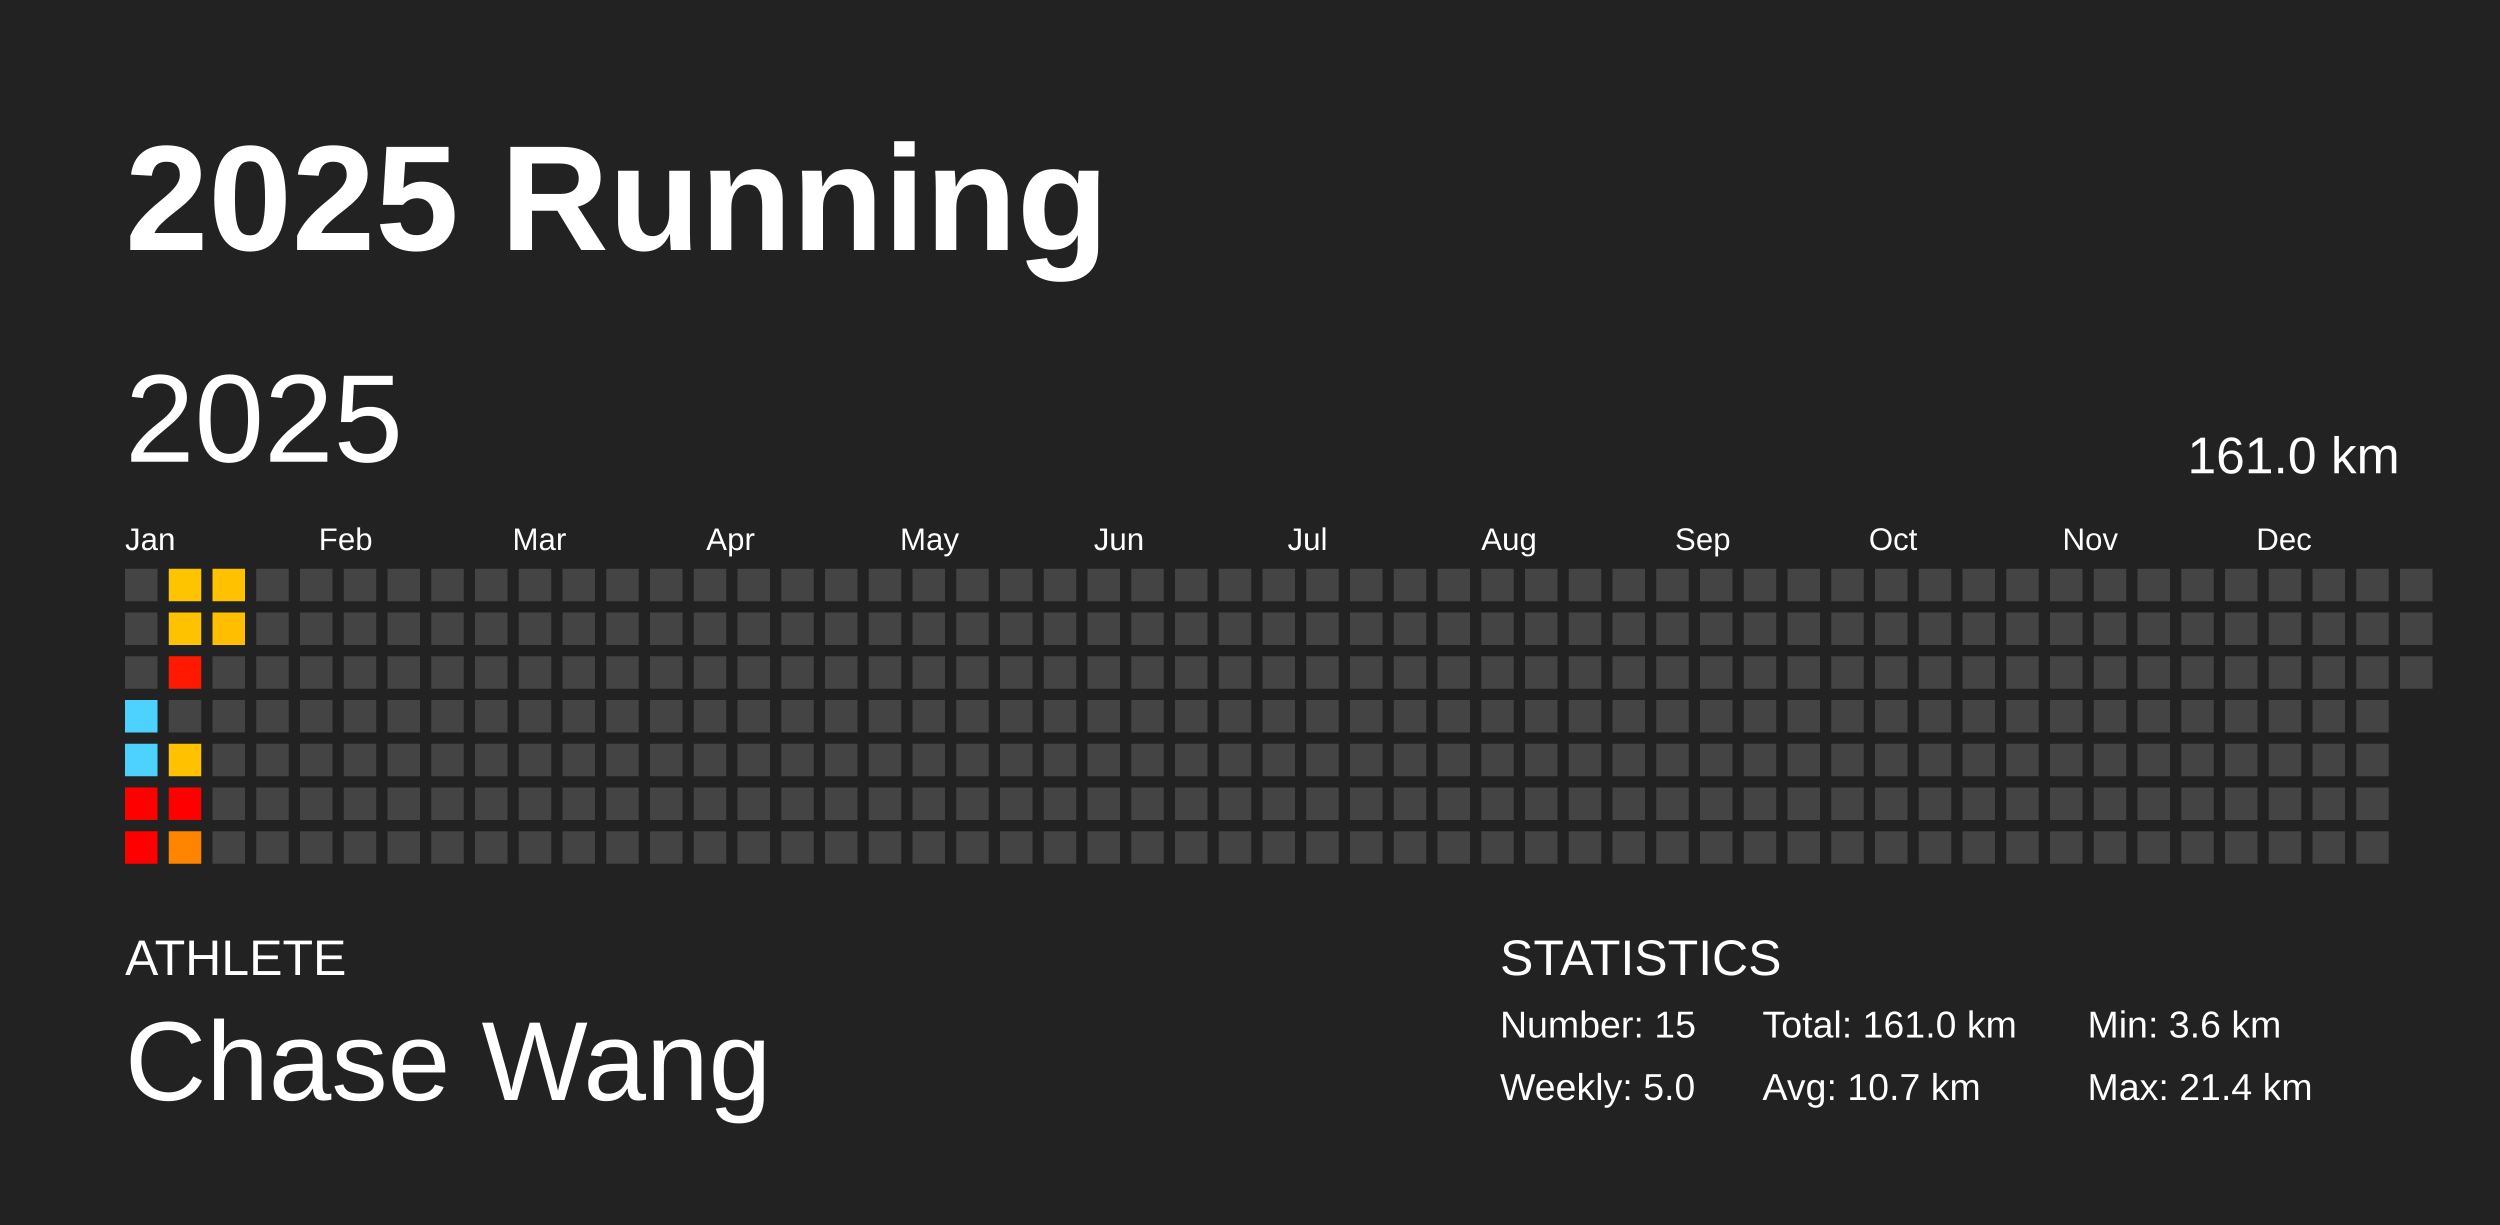
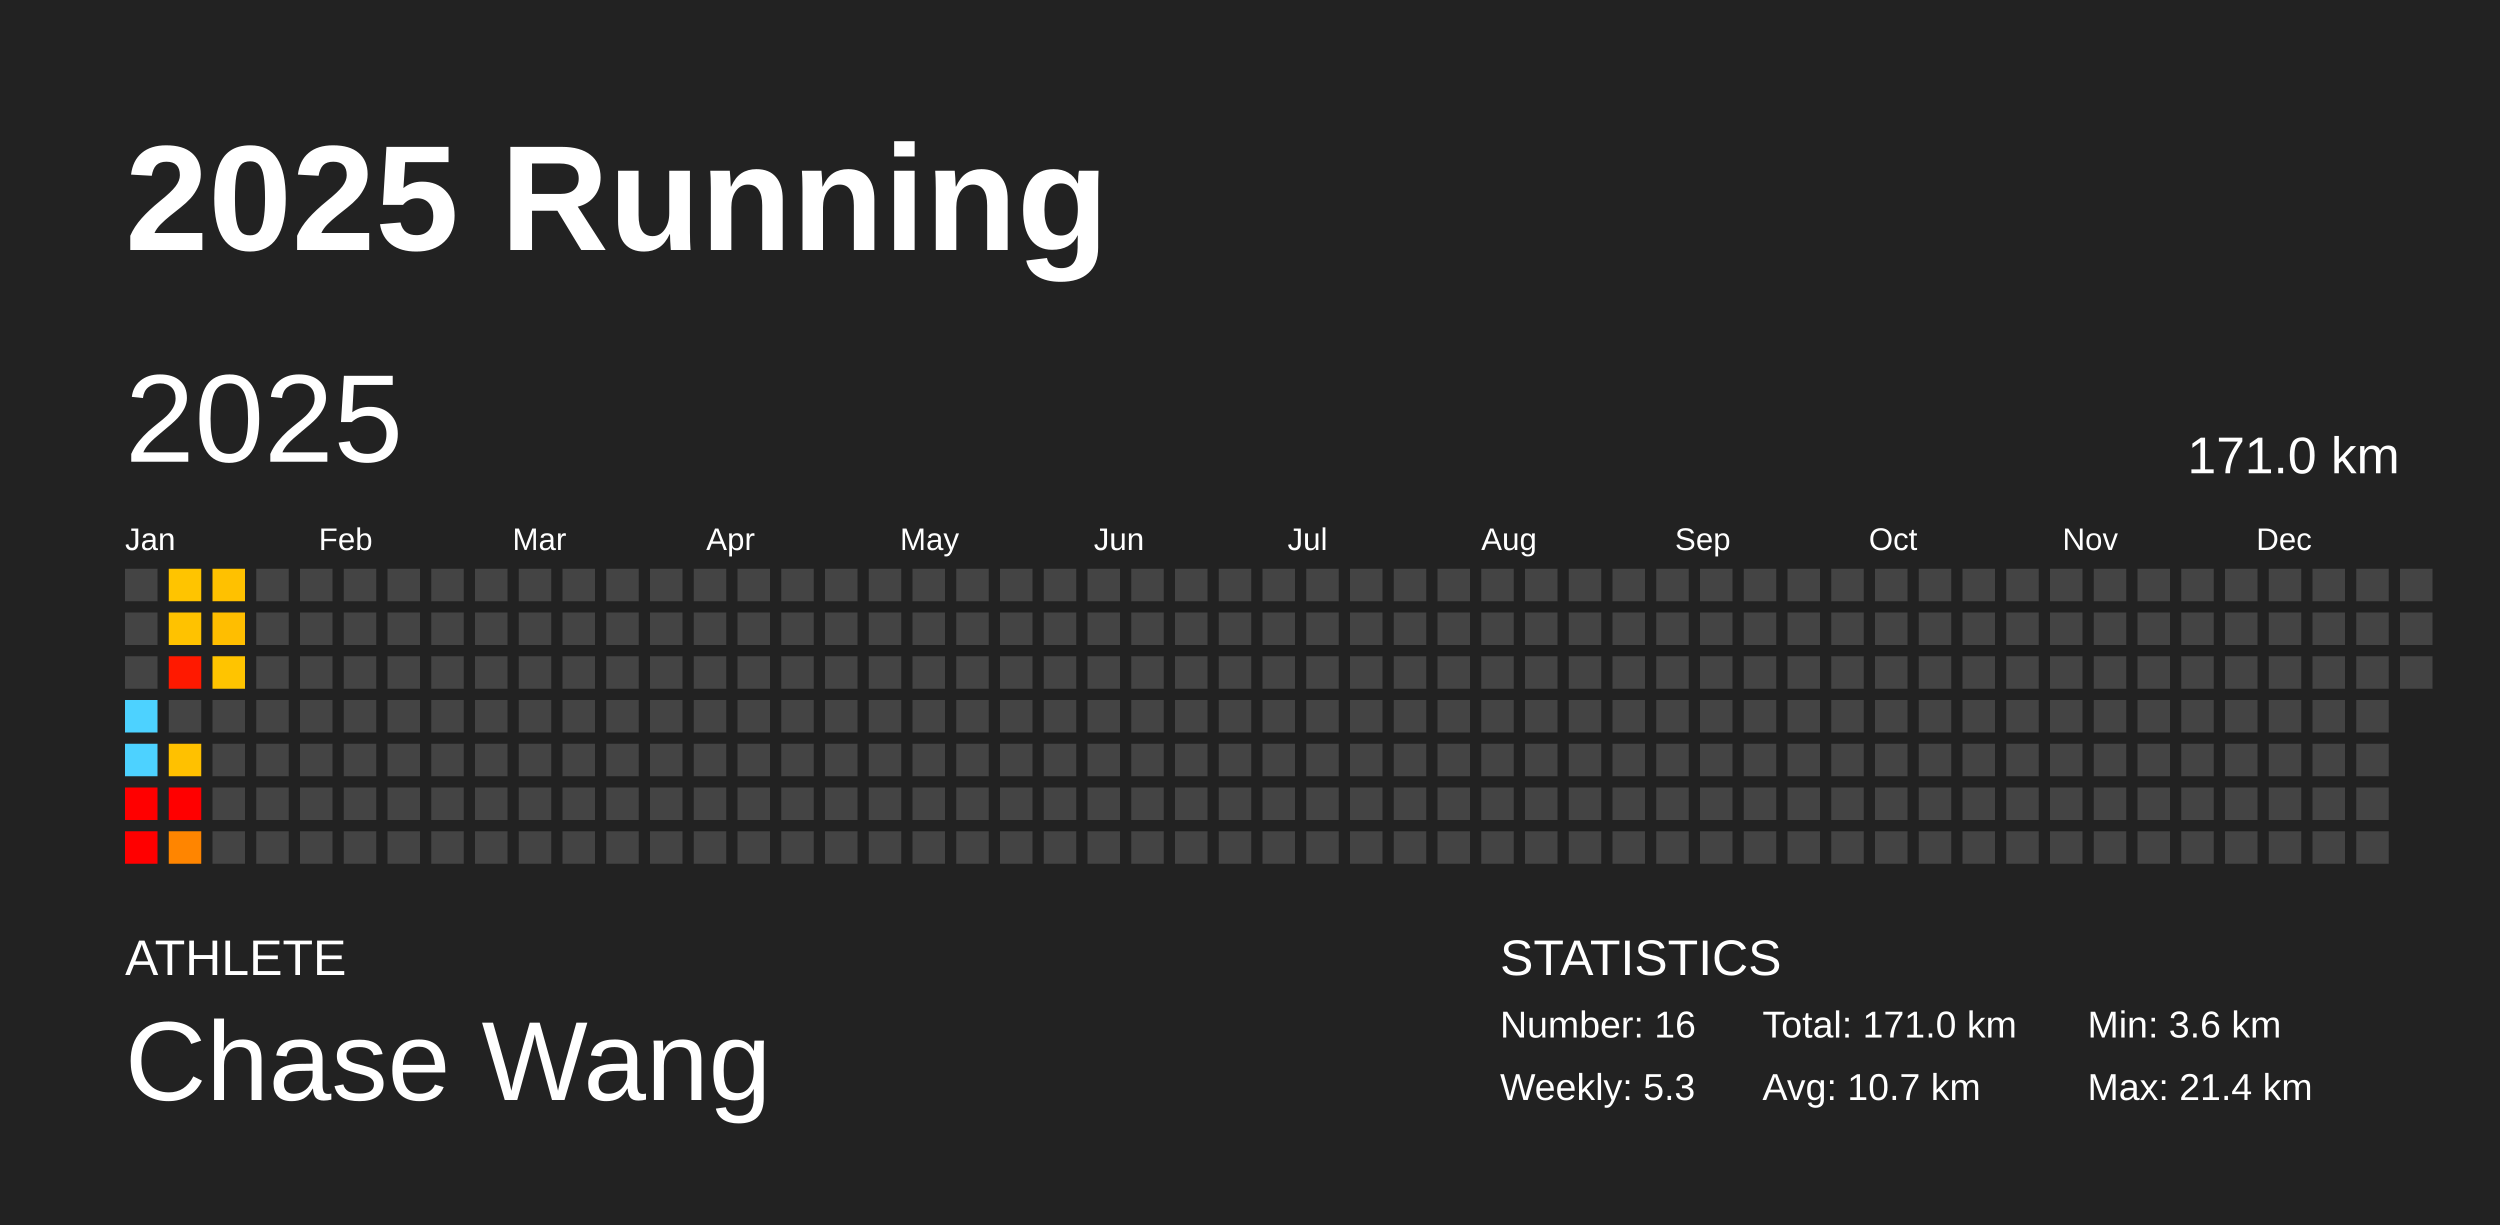
<svg xmlns="http://www.w3.org/2000/svg" baseProfile="full" height="98mm" version="1.1" viewBox="0,0,200,98" width="200mm">
  <defs />
  <rect fill="#222222" height="98" width="200" x="0" y="0" />
  <text fill="#FFFFFF" style="font-size:12px; font-family:Arial; font-weight:bold;" x="10" y="20">2025 Running</text>
  <text fill="#FFFFFF" style="font-size:4px; font-family:Arial" x="10" y="78">ATHLETE</text>
  <text fill="#FFFFFF" style="font-size:9px; font-family:Arial" x="10" y="88">Chase Wang</text>
  <text fill="#FFFFFF" style="font-size:4px; font-family:Arial" x="120" y="78">STATISTICS</text>
-   <text fill="#FFFFFF" style="font-size:3px; font-family:Arial" x="120" y="83">Number: 15</text>
-   <text fill="#FFFFFF" style="font-size:3px; font-family:Arial" x="120" y="88">Weekly: 5.0</text>
-   <text fill="#FFFFFF" style="font-size:3px; font-family:Arial" x="141" y="83">Total: 161.0 km</text>
+   <text fill="#FFFFFF" style="font-size:3px; font-family:Arial" x="120" y="83">Number: 16</text>
+   <text fill="#FFFFFF" style="font-size:3px; font-family:Arial" x="120" y="88">Weekly: 5.3</text>
+   <text fill="#FFFFFF" style="font-size:3px; font-family:Arial" x="141" y="83">Total: 171.0 km</text>
  <text fill="#FFFFFF" style="font-size:3px; font-family:Arial" x="141" y="88">Avg: 10.7 km</text>
  <text fill="#FFFFFF" style="font-size:3px; font-family:Arial" x="167" y="83">Min: 3.6 km</text>
  <text fill="#FFFFFF" style="font-size:3px; font-family:Arial" x="167" y="88">Max: 21.4 km</text>
  <text dominant-baseline="hanging" fill="#FFFFFF" style="font-size:10.0px; font-family:Arial;" x="10" y="30">2025</text>
-   <text dominant-baseline="hanging" fill="#FFFFFF" style="font-size:4.125px; font-family:Arial;" x="175" y="35">161.0 km</text>
+   <text dominant-baseline="hanging" fill="#FFFFFF" style="font-size:4.125px; font-family:Arial;" x="175" y="35">171.0 km</text>
  <text fill="#FFFFFF" style="font-size:2.5px; font-family:Arial" x="10.0" y="44">Jan</text>
  <text fill="#FFFFFF" style="font-size:2.5px; font-family:Arial" x="25.5" y="44">Feb</text>
  <text fill="#FFFFFF" style="font-size:2.5px; font-family:Arial" x="41.0" y="44">Mar</text>
  <text fill="#FFFFFF" style="font-size:2.5px; font-family:Arial" x="56.5" y="44">Apr</text>
  <text fill="#FFFFFF" style="font-size:2.5px; font-family:Arial" x="72.0" y="44">May</text>
  <text fill="#FFFFFF" style="font-size:2.5px; font-family:Arial" x="87.5" y="44">Jun</text>
  <text fill="#FFFFFF" style="font-size:2.5px; font-family:Arial" x="103.0" y="44">Jul</text>
  <text fill="#FFFFFF" style="font-size:2.5px; font-family:Arial" x="118.5" y="44">Aug</text>
  <text fill="#FFFFFF" style="font-size:2.5px; font-family:Arial" x="134.0" y="44">Sep</text>
  <text fill="#FFFFFF" style="font-size:2.5px; font-family:Arial" x="149.5" y="44">Oct</text>
  <text fill="#FFFFFF" style="font-size:2.5px; font-family:Arial" x="165.0" y="44">Nov</text>
  <text fill="#FFFFFF" style="font-size:2.5px; font-family:Arial" x="180.5" y="44">Dec</text>
  <rect fill="#444444" height="2.6" width="2.6" x="10.0" y="45.5" />
  <rect fill="#444444" height="2.6" width="2.6" x="10.0" y="49.0" />
  <rect fill="#444444" height="2.6" width="2.6" x="10.0" y="52.5" />
  <rect fill="#4dd2ff" height="2.6" width="2.6" x="10.0" y="56.0" />
  <rect fill="#4dd2ff" height="2.6" width="2.6" x="10.0" y="59.5" />
  <rect fill="red" height="2.6" width="2.6" x="10.0" y="63.0" />
  <rect fill="red" height="2.6" width="2.6" x="10.0" y="66.5" />
  <rect fill="#ffc400" height="2.6" width="2.6" x="13.5" y="45.5" />
  <rect fill="#ffc200" height="2.6" width="2.6" x="13.5" y="49.0" />
  <rect fill="#ff1900" height="2.6" width="2.6" x="13.5" y="52.5" />
  <rect fill="#444444" height="2.6" width="2.6" x="13.5" y="56.0" />
  <rect fill="#ffc100" height="2.6" width="2.6" x="13.5" y="59.5" />
  <rect fill="red" height="2.6" width="2.6" x="13.5" y="63.0" />
  <rect fill="#ff8500" height="2.6" width="2.6" x="13.5" y="66.5" />
  <rect fill="#ffc100" height="2.6" width="2.6" x="17.0" y="45.5" />
  <rect fill="#ffbe00" height="2.6" width="2.6" x="17.0" y="49.0" />
-   <rect fill="#444444" height="2.6" width="2.6" x="17.0" y="52.5" />
+   <rect fill="#ffc400" height="2.6" width="2.6" x="17.0" y="52.5" />
  <rect fill="#444444" height="2.6" width="2.6" x="17.0" y="56.0" />
  <rect fill="#444444" height="2.6" width="2.6" x="17.0" y="59.5" />
  <rect fill="#444444" height="2.6" width="2.6" x="17.0" y="63.0" />
  <rect fill="#444444" height="2.6" width="2.6" x="17.0" y="66.5" />
  <rect fill="#444444" height="2.6" width="2.6" x="20.5" y="45.5" />
  <rect fill="#444444" height="2.6" width="2.6" x="20.5" y="49.0" />
  <rect fill="#444444" height="2.6" width="2.6" x="20.5" y="52.5" />
  <rect fill="#444444" height="2.6" width="2.6" x="20.5" y="56.0" />
  <rect fill="#444444" height="2.6" width="2.6" x="20.5" y="59.5" />
  <rect fill="#444444" height="2.6" width="2.6" x="20.5" y="63.0" />
  <rect fill="#444444" height="2.6" width="2.6" x="20.5" y="66.5" />
  <rect fill="#444444" height="2.6" width="2.6" x="24.0" y="45.5" />
  <rect fill="#444444" height="2.6" width="2.6" x="24.0" y="49.0" />
  <rect fill="#444444" height="2.6" width="2.6" x="24.0" y="52.5" />
  <rect fill="#444444" height="2.6" width="2.6" x="24.0" y="56.0" />
  <rect fill="#444444" height="2.6" width="2.6" x="24.0" y="59.5" />
  <rect fill="#444444" height="2.6" width="2.6" x="24.0" y="63.0" />
  <rect fill="#444444" height="2.6" width="2.6" x="24.0" y="66.5" />
  <rect fill="#444444" height="2.6" width="2.6" x="27.5" y="45.5" />
  <rect fill="#444444" height="2.6" width="2.6" x="27.5" y="49.0" />
  <rect fill="#444444" height="2.6" width="2.6" x="27.5" y="52.5" />
  <rect fill="#444444" height="2.6" width="2.6" x="27.5" y="56.0" />
  <rect fill="#444444" height="2.6" width="2.6" x="27.5" y="59.5" />
  <rect fill="#444444" height="2.6" width="2.6" x="27.5" y="63.0" />
  <rect fill="#444444" height="2.6" width="2.6" x="27.5" y="66.5" />
  <rect fill="#444444" height="2.6" width="2.6" x="31.0" y="45.5" />
  <rect fill="#444444" height="2.6" width="2.6" x="31.0" y="49.0" />
  <rect fill="#444444" height="2.6" width="2.6" x="31.0" y="52.5" />
  <rect fill="#444444" height="2.6" width="2.6" x="31.0" y="56.0" />
  <rect fill="#444444" height="2.6" width="2.6" x="31.0" y="59.5" />
  <rect fill="#444444" height="2.6" width="2.6" x="31.0" y="63.0" />
  <rect fill="#444444" height="2.6" width="2.6" x="31.0" y="66.5" />
  <rect fill="#444444" height="2.6" width="2.6" x="34.5" y="45.5" />
  <rect fill="#444444" height="2.6" width="2.6" x="34.5" y="49.0" />
  <rect fill="#444444" height="2.6" width="2.6" x="34.5" y="52.5" />
  <rect fill="#444444" height="2.6" width="2.6" x="34.5" y="56.0" />
  <rect fill="#444444" height="2.6" width="2.6" x="34.5" y="59.5" />
  <rect fill="#444444" height="2.6" width="2.6" x="34.5" y="63.0" />
  <rect fill="#444444" height="2.6" width="2.6" x="34.5" y="66.5" />
  <rect fill="#444444" height="2.6" width="2.6" x="38.0" y="45.5" />
  <rect fill="#444444" height="2.6" width="2.6" x="38.0" y="49.0" />
  <rect fill="#444444" height="2.6" width="2.6" x="38.0" y="52.5" />
  <rect fill="#444444" height="2.6" width="2.6" x="38.0" y="56.0" />
  <rect fill="#444444" height="2.6" width="2.6" x="38.0" y="59.5" />
  <rect fill="#444444" height="2.6" width="2.6" x="38.0" y="63.0" />
  <rect fill="#444444" height="2.6" width="2.6" x="38.0" y="66.5" />
  <rect fill="#444444" height="2.6" width="2.6" x="41.5" y="45.5" />
  <rect fill="#444444" height="2.6" width="2.6" x="41.5" y="49.0" />
  <rect fill="#444444" height="2.6" width="2.6" x="41.5" y="52.5" />
  <rect fill="#444444" height="2.6" width="2.6" x="41.5" y="56.0" />
  <rect fill="#444444" height="2.6" width="2.6" x="41.5" y="59.5" />
  <rect fill="#444444" height="2.6" width="2.6" x="41.5" y="63.0" />
  <rect fill="#444444" height="2.6" width="2.6" x="41.5" y="66.5" />
  <rect fill="#444444" height="2.6" width="2.6" x="45.0" y="45.5" />
  <rect fill="#444444" height="2.6" width="2.6" x="45.0" y="49.0" />
  <rect fill="#444444" height="2.6" width="2.6" x="45.0" y="52.5" />
  <rect fill="#444444" height="2.6" width="2.6" x="45.0" y="56.0" />
  <rect fill="#444444" height="2.6" width="2.6" x="45.0" y="59.5" />
  <rect fill="#444444" height="2.6" width="2.6" x="45.0" y="63.0" />
  <rect fill="#444444" height="2.6" width="2.6" x="45.0" y="66.5" />
  <rect fill="#444444" height="2.6" width="2.6" x="48.5" y="45.5" />
  <rect fill="#444444" height="2.6" width="2.6" x="48.5" y="49.0" />
  <rect fill="#444444" height="2.6" width="2.6" x="48.5" y="52.5" />
  <rect fill="#444444" height="2.6" width="2.6" x="48.5" y="56.0" />
  <rect fill="#444444" height="2.6" width="2.6" x="48.5" y="59.5" />
  <rect fill="#444444" height="2.6" width="2.6" x="48.5" y="63.0" />
  <rect fill="#444444" height="2.6" width="2.6" x="48.5" y="66.5" />
  <rect fill="#444444" height="2.6" width="2.6" x="52.0" y="45.5" />
  <rect fill="#444444" height="2.6" width="2.6" x="52.0" y="49.0" />
  <rect fill="#444444" height="2.6" width="2.6" x="52.0" y="52.5" />
  <rect fill="#444444" height="2.6" width="2.6" x="52.0" y="56.0" />
  <rect fill="#444444" height="2.6" width="2.6" x="52.0" y="59.5" />
  <rect fill="#444444" height="2.6" width="2.6" x="52.0" y="63.0" />
  <rect fill="#444444" height="2.6" width="2.6" x="52.0" y="66.5" />
  <rect fill="#444444" height="2.6" width="2.6" x="55.5" y="45.5" />
  <rect fill="#444444" height="2.6" width="2.6" x="55.5" y="49.0" />
  <rect fill="#444444" height="2.6" width="2.6" x="55.5" y="52.5" />
  <rect fill="#444444" height="2.6" width="2.6" x="55.5" y="56.0" />
  <rect fill="#444444" height="2.6" width="2.6" x="55.5" y="59.5" />
  <rect fill="#444444" height="2.6" width="2.6" x="55.5" y="63.0" />
  <rect fill="#444444" height="2.6" width="2.6" x="55.5" y="66.5" />
  <rect fill="#444444" height="2.6" width="2.6" x="59.0" y="45.5" />
  <rect fill="#444444" height="2.6" width="2.6" x="59.0" y="49.0" />
  <rect fill="#444444" height="2.6" width="2.6" x="59.0" y="52.5" />
  <rect fill="#444444" height="2.6" width="2.6" x="59.0" y="56.0" />
  <rect fill="#444444" height="2.6" width="2.6" x="59.0" y="59.5" />
  <rect fill="#444444" height="2.6" width="2.6" x="59.0" y="63.0" />
  <rect fill="#444444" height="2.6" width="2.6" x="59.0" y="66.5" />
  <rect fill="#444444" height="2.6" width="2.6" x="62.5" y="45.5" />
  <rect fill="#444444" height="2.6" width="2.6" x="62.5" y="49.0" />
  <rect fill="#444444" height="2.6" width="2.6" x="62.5" y="52.5" />
  <rect fill="#444444" height="2.6" width="2.6" x="62.5" y="56.0" />
  <rect fill="#444444" height="2.6" width="2.6" x="62.5" y="59.5" />
  <rect fill="#444444" height="2.6" width="2.6" x="62.5" y="63.0" />
  <rect fill="#444444" height="2.6" width="2.6" x="62.5" y="66.5" />
  <rect fill="#444444" height="2.6" width="2.6" x="66.0" y="45.5" />
  <rect fill="#444444" height="2.6" width="2.6" x="66.0" y="49.0" />
  <rect fill="#444444" height="2.6" width="2.6" x="66.0" y="52.5" />
  <rect fill="#444444" height="2.6" width="2.6" x="66.0" y="56.0" />
  <rect fill="#444444" height="2.6" width="2.6" x="66.0" y="59.5" />
  <rect fill="#444444" height="2.6" width="2.6" x="66.0" y="63.0" />
  <rect fill="#444444" height="2.6" width="2.6" x="66.0" y="66.5" />
  <rect fill="#444444" height="2.6" width="2.6" x="69.5" y="45.5" />
  <rect fill="#444444" height="2.6" width="2.6" x="69.5" y="49.0" />
  <rect fill="#444444" height="2.6" width="2.6" x="69.5" y="52.5" />
  <rect fill="#444444" height="2.6" width="2.6" x="69.5" y="56.0" />
  <rect fill="#444444" height="2.6" width="2.6" x="69.5" y="59.5" />
  <rect fill="#444444" height="2.6" width="2.6" x="69.5" y="63.0" />
  <rect fill="#444444" height="2.6" width="2.6" x="69.5" y="66.5" />
  <rect fill="#444444" height="2.6" width="2.6" x="73.0" y="45.5" />
  <rect fill="#444444" height="2.6" width="2.6" x="73.0" y="49.0" />
  <rect fill="#444444" height="2.6" width="2.6" x="73.0" y="52.5" />
  <rect fill="#444444" height="2.6" width="2.6" x="73.0" y="56.0" />
  <rect fill="#444444" height="2.6" width="2.6" x="73.0" y="59.5" />
  <rect fill="#444444" height="2.6" width="2.6" x="73.0" y="63.0" />
  <rect fill="#444444" height="2.6" width="2.6" x="73.0" y="66.5" />
  <rect fill="#444444" height="2.6" width="2.6" x="76.5" y="45.5" />
  <rect fill="#444444" height="2.6" width="2.6" x="76.5" y="49.0" />
  <rect fill="#444444" height="2.6" width="2.6" x="76.5" y="52.5" />
  <rect fill="#444444" height="2.6" width="2.6" x="76.5" y="56.0" />
  <rect fill="#444444" height="2.6" width="2.6" x="76.5" y="59.5" />
  <rect fill="#444444" height="2.6" width="2.6" x="76.5" y="63.0" />
  <rect fill="#444444" height="2.6" width="2.6" x="76.5" y="66.5" />
  <rect fill="#444444" height="2.6" width="2.6" x="80.0" y="45.5" />
  <rect fill="#444444" height="2.6" width="2.6" x="80.0" y="49.0" />
  <rect fill="#444444" height="2.6" width="2.6" x="80.0" y="52.5" />
  <rect fill="#444444" height="2.6" width="2.6" x="80.0" y="56.0" />
  <rect fill="#444444" height="2.6" width="2.6" x="80.0" y="59.5" />
  <rect fill="#444444" height="2.6" width="2.6" x="80.0" y="63.0" />
  <rect fill="#444444" height="2.6" width="2.6" x="80.0" y="66.5" />
  <rect fill="#444444" height="2.6" width="2.6" x="83.5" y="45.5" />
  <rect fill="#444444" height="2.6" width="2.6" x="83.5" y="49.0" />
  <rect fill="#444444" height="2.6" width="2.6" x="83.5" y="52.5" />
  <rect fill="#444444" height="2.6" width="2.6" x="83.5" y="56.0" />
  <rect fill="#444444" height="2.6" width="2.6" x="83.5" y="59.5" />
  <rect fill="#444444" height="2.6" width="2.6" x="83.5" y="63.0" />
  <rect fill="#444444" height="2.6" width="2.6" x="83.5" y="66.5" />
  <rect fill="#444444" height="2.6" width="2.6" x="87.0" y="45.5" />
  <rect fill="#444444" height="2.6" width="2.6" x="87.0" y="49.0" />
  <rect fill="#444444" height="2.6" width="2.6" x="87.0" y="52.5" />
  <rect fill="#444444" height="2.6" width="2.6" x="87.0" y="56.0" />
  <rect fill="#444444" height="2.6" width="2.6" x="87.0" y="59.5" />
  <rect fill="#444444" height="2.6" width="2.6" x="87.0" y="63.0" />
  <rect fill="#444444" height="2.6" width="2.6" x="87.0" y="66.5" />
  <rect fill="#444444" height="2.6" width="2.6" x="90.5" y="45.5" />
  <rect fill="#444444" height="2.6" width="2.6" x="90.5" y="49.0" />
  <rect fill="#444444" height="2.6" width="2.6" x="90.5" y="52.5" />
  <rect fill="#444444" height="2.6" width="2.6" x="90.5" y="56.0" />
  <rect fill="#444444" height="2.6" width="2.6" x="90.5" y="59.5" />
  <rect fill="#444444" height="2.6" width="2.6" x="90.5" y="63.0" />
  <rect fill="#444444" height="2.6" width="2.6" x="90.5" y="66.5" />
  <rect fill="#444444" height="2.6" width="2.6" x="94.0" y="45.5" />
  <rect fill="#444444" height="2.6" width="2.6" x="94.0" y="49.0" />
  <rect fill="#444444" height="2.6" width="2.6" x="94.0" y="52.5" />
  <rect fill="#444444" height="2.6" width="2.6" x="94.0" y="56.0" />
  <rect fill="#444444" height="2.6" width="2.6" x="94.0" y="59.5" />
  <rect fill="#444444" height="2.6" width="2.6" x="94.0" y="63.0" />
  <rect fill="#444444" height="2.6" width="2.6" x="94.0" y="66.5" />
  <rect fill="#444444" height="2.6" width="2.6" x="97.5" y="45.5" />
  <rect fill="#444444" height="2.6" width="2.6" x="97.5" y="49.0" />
  <rect fill="#444444" height="2.6" width="2.6" x="97.5" y="52.5" />
  <rect fill="#444444" height="2.6" width="2.6" x="97.5" y="56.0" />
  <rect fill="#444444" height="2.6" width="2.6" x="97.5" y="59.5" />
  <rect fill="#444444" height="2.6" width="2.6" x="97.5" y="63.0" />
  <rect fill="#444444" height="2.6" width="2.6" x="97.5" y="66.5" />
  <rect fill="#444444" height="2.6" width="2.6" x="101.0" y="45.5" />
  <rect fill="#444444" height="2.6" width="2.6" x="101.0" y="49.0" />
  <rect fill="#444444" height="2.6" width="2.6" x="101.0" y="52.5" />
  <rect fill="#444444" height="2.6" width="2.6" x="101.0" y="56.0" />
  <rect fill="#444444" height="2.6" width="2.6" x="101.0" y="59.5" />
  <rect fill="#444444" height="2.6" width="2.6" x="101.0" y="63.0" />
  <rect fill="#444444" height="2.6" width="2.6" x="101.0" y="66.5" />
  <rect fill="#444444" height="2.6" width="2.6" x="104.5" y="45.5" />
  <rect fill="#444444" height="2.6" width="2.6" x="104.5" y="49.0" />
  <rect fill="#444444" height="2.6" width="2.6" x="104.5" y="52.5" />
  <rect fill="#444444" height="2.6" width="2.6" x="104.5" y="56.0" />
  <rect fill="#444444" height="2.6" width="2.6" x="104.5" y="59.5" />
  <rect fill="#444444" height="2.6" width="2.6" x="104.5" y="63.0" />
  <rect fill="#444444" height="2.6" width="2.6" x="104.5" y="66.5" />
  <rect fill="#444444" height="2.6" width="2.6" x="108.0" y="45.5" />
  <rect fill="#444444" height="2.6" width="2.6" x="108.0" y="49.0" />
  <rect fill="#444444" height="2.6" width="2.6" x="108.0" y="52.5" />
  <rect fill="#444444" height="2.6" width="2.6" x="108.0" y="56.0" />
  <rect fill="#444444" height="2.6" width="2.6" x="108.0" y="59.5" />
  <rect fill="#444444" height="2.6" width="2.6" x="108.0" y="63.0" />
  <rect fill="#444444" height="2.6" width="2.6" x="108.0" y="66.5" />
  <rect fill="#444444" height="2.6" width="2.6" x="111.5" y="45.5" />
  <rect fill="#444444" height="2.6" width="2.6" x="111.5" y="49.0" />
  <rect fill="#444444" height="2.6" width="2.6" x="111.5" y="52.5" />
  <rect fill="#444444" height="2.6" width="2.6" x="111.5" y="56.0" />
  <rect fill="#444444" height="2.6" width="2.6" x="111.5" y="59.5" />
  <rect fill="#444444" height="2.6" width="2.6" x="111.5" y="63.0" />
  <rect fill="#444444" height="2.6" width="2.6" x="111.5" y="66.5" />
  <rect fill="#444444" height="2.6" width="2.6" x="115.0" y="45.5" />
  <rect fill="#444444" height="2.6" width="2.6" x="115.0" y="49.0" />
  <rect fill="#444444" height="2.6" width="2.6" x="115.0" y="52.5" />
  <rect fill="#444444" height="2.6" width="2.6" x="115.0" y="56.0" />
  <rect fill="#444444" height="2.6" width="2.6" x="115.0" y="59.5" />
  <rect fill="#444444" height="2.6" width="2.6" x="115.0" y="63.0" />
  <rect fill="#444444" height="2.6" width="2.6" x="115.0" y="66.5" />
  <rect fill="#444444" height="2.6" width="2.6" x="118.5" y="45.5" />
  <rect fill="#444444" height="2.6" width="2.6" x="118.5" y="49.0" />
  <rect fill="#444444" height="2.6" width="2.6" x="118.5" y="52.5" />
  <rect fill="#444444" height="2.6" width="2.6" x="118.5" y="56.0" />
  <rect fill="#444444" height="2.6" width="2.6" x="118.5" y="59.5" />
  <rect fill="#444444" height="2.6" width="2.6" x="118.5" y="63.0" />
  <rect fill="#444444" height="2.6" width="2.6" x="118.5" y="66.5" />
  <rect fill="#444444" height="2.6" width="2.6" x="122.0" y="45.5" />
  <rect fill="#444444" height="2.6" width="2.6" x="122.0" y="49.0" />
  <rect fill="#444444" height="2.6" width="2.6" x="122.0" y="52.5" />
  <rect fill="#444444" height="2.6" width="2.6" x="122.0" y="56.0" />
  <rect fill="#444444" height="2.6" width="2.6" x="122.0" y="59.5" />
  <rect fill="#444444" height="2.6" width="2.6" x="122.0" y="63.0" />
  <rect fill="#444444" height="2.6" width="2.6" x="122.0" y="66.5" />
  <rect fill="#444444" height="2.6" width="2.6" x="125.5" y="45.5" />
  <rect fill="#444444" height="2.6" width="2.6" x="125.5" y="49.0" />
  <rect fill="#444444" height="2.6" width="2.6" x="125.5" y="52.5" />
  <rect fill="#444444" height="2.6" width="2.6" x="125.5" y="56.0" />
  <rect fill="#444444" height="2.6" width="2.6" x="125.5" y="59.5" />
  <rect fill="#444444" height="2.6" width="2.6" x="125.5" y="63.0" />
  <rect fill="#444444" height="2.6" width="2.6" x="125.5" y="66.5" />
  <rect fill="#444444" height="2.6" width="2.6" x="129.0" y="45.5" />
  <rect fill="#444444" height="2.6" width="2.6" x="129.0" y="49.0" />
  <rect fill="#444444" height="2.6" width="2.6" x="129.0" y="52.5" />
  <rect fill="#444444" height="2.6" width="2.6" x="129.0" y="56.0" />
  <rect fill="#444444" height="2.6" width="2.6" x="129.0" y="59.5" />
  <rect fill="#444444" height="2.6" width="2.6" x="129.0" y="63.0" />
  <rect fill="#444444" height="2.6" width="2.6" x="129.0" y="66.5" />
  <rect fill="#444444" height="2.6" width="2.6" x="132.5" y="45.5" />
  <rect fill="#444444" height="2.6" width="2.6" x="132.5" y="49.0" />
  <rect fill="#444444" height="2.6" width="2.6" x="132.5" y="52.5" />
  <rect fill="#444444" height="2.6" width="2.6" x="132.5" y="56.0" />
  <rect fill="#444444" height="2.6" width="2.6" x="132.5" y="59.5" />
  <rect fill="#444444" height="2.6" width="2.6" x="132.5" y="63.0" />
  <rect fill="#444444" height="2.6" width="2.6" x="132.5" y="66.5" />
  <rect fill="#444444" height="2.6" width="2.6" x="136.0" y="45.5" />
  <rect fill="#444444" height="2.6" width="2.6" x="136.0" y="49.0" />
  <rect fill="#444444" height="2.6" width="2.6" x="136.0" y="52.5" />
  <rect fill="#444444" height="2.6" width="2.6" x="136.0" y="56.0" />
  <rect fill="#444444" height="2.6" width="2.6" x="136.0" y="59.5" />
  <rect fill="#444444" height="2.6" width="2.6" x="136.0" y="63.0" />
  <rect fill="#444444" height="2.6" width="2.6" x="136.0" y="66.5" />
  <rect fill="#444444" height="2.6" width="2.6" x="139.5" y="45.5" />
  <rect fill="#444444" height="2.6" width="2.6" x="139.5" y="49.0" />
  <rect fill="#444444" height="2.6" width="2.6" x="139.5" y="52.5" />
  <rect fill="#444444" height="2.6" width="2.6" x="139.5" y="56.0" />
  <rect fill="#444444" height="2.6" width="2.6" x="139.5" y="59.5" />
  <rect fill="#444444" height="2.6" width="2.6" x="139.5" y="63.0" />
  <rect fill="#444444" height="2.6" width="2.6" x="139.5" y="66.5" />
  <rect fill="#444444" height="2.6" width="2.6" x="143.0" y="45.5" />
  <rect fill="#444444" height="2.6" width="2.6" x="143.0" y="49.0" />
  <rect fill="#444444" height="2.6" width="2.6" x="143.0" y="52.5" />
  <rect fill="#444444" height="2.6" width="2.6" x="143.0" y="56.0" />
  <rect fill="#444444" height="2.6" width="2.6" x="143.0" y="59.5" />
  <rect fill="#444444" height="2.6" width="2.6" x="143.0" y="63.0" />
  <rect fill="#444444" height="2.6" width="2.6" x="143.0" y="66.5" />
  <rect fill="#444444" height="2.6" width="2.6" x="146.5" y="45.5" />
  <rect fill="#444444" height="2.6" width="2.6" x="146.5" y="49.0" />
  <rect fill="#444444" height="2.6" width="2.6" x="146.5" y="52.5" />
  <rect fill="#444444" height="2.6" width="2.6" x="146.5" y="56.0" />
  <rect fill="#444444" height="2.6" width="2.6" x="146.5" y="59.5" />
  <rect fill="#444444" height="2.6" width="2.6" x="146.5" y="63.0" />
  <rect fill="#444444" height="2.6" width="2.6" x="146.5" y="66.5" />
  <rect fill="#444444" height="2.6" width="2.6" x="150.0" y="45.5" />
  <rect fill="#444444" height="2.6" width="2.6" x="150.0" y="49.0" />
  <rect fill="#444444" height="2.6" width="2.6" x="150.0" y="52.5" />
  <rect fill="#444444" height="2.6" width="2.6" x="150.0" y="56.0" />
  <rect fill="#444444" height="2.6" width="2.6" x="150.0" y="59.5" />
  <rect fill="#444444" height="2.6" width="2.6" x="150.0" y="63.0" />
  <rect fill="#444444" height="2.6" width="2.6" x="150.0" y="66.5" />
  <rect fill="#444444" height="2.6" width="2.6" x="153.5" y="45.5" />
  <rect fill="#444444" height="2.6" width="2.6" x="153.5" y="49.0" />
  <rect fill="#444444" height="2.6" width="2.6" x="153.5" y="52.5" />
  <rect fill="#444444" height="2.6" width="2.6" x="153.5" y="56.0" />
  <rect fill="#444444" height="2.6" width="2.6" x="153.5" y="59.5" />
  <rect fill="#444444" height="2.6" width="2.6" x="153.5" y="63.0" />
  <rect fill="#444444" height="2.6" width="2.6" x="153.5" y="66.5" />
  <rect fill="#444444" height="2.6" width="2.6" x="157.0" y="45.5" />
  <rect fill="#444444" height="2.6" width="2.6" x="157.0" y="49.0" />
  <rect fill="#444444" height="2.6" width="2.6" x="157.0" y="52.5" />
  <rect fill="#444444" height="2.6" width="2.6" x="157.0" y="56.0" />
  <rect fill="#444444" height="2.6" width="2.6" x="157.0" y="59.5" />
  <rect fill="#444444" height="2.6" width="2.6" x="157.0" y="63.0" />
  <rect fill="#444444" height="2.6" width="2.6" x="157.0" y="66.5" />
  <rect fill="#444444" height="2.6" width="2.6" x="160.5" y="45.5" />
  <rect fill="#444444" height="2.6" width="2.6" x="160.5" y="49.0" />
  <rect fill="#444444" height="2.6" width="2.6" x="160.5" y="52.5" />
  <rect fill="#444444" height="2.6" width="2.6" x="160.5" y="56.0" />
  <rect fill="#444444" height="2.6" width="2.6" x="160.5" y="59.5" />
  <rect fill="#444444" height="2.6" width="2.6" x="160.5" y="63.0" />
  <rect fill="#444444" height="2.6" width="2.6" x="160.5" y="66.5" />
  <rect fill="#444444" height="2.6" width="2.6" x="164.0" y="45.5" />
  <rect fill="#444444" height="2.6" width="2.6" x="164.0" y="49.0" />
  <rect fill="#444444" height="2.6" width="2.6" x="164.0" y="52.5" />
  <rect fill="#444444" height="2.6" width="2.6" x="164.0" y="56.0" />
  <rect fill="#444444" height="2.6" width="2.6" x="164.0" y="59.5" />
  <rect fill="#444444" height="2.6" width="2.6" x="164.0" y="63.0" />
  <rect fill="#444444" height="2.6" width="2.6" x="164.0" y="66.5" />
  <rect fill="#444444" height="2.6" width="2.6" x="167.5" y="45.5" />
  <rect fill="#444444" height="2.6" width="2.6" x="167.5" y="49.0" />
  <rect fill="#444444" height="2.6" width="2.6" x="167.5" y="52.5" />
  <rect fill="#444444" height="2.6" width="2.6" x="167.5" y="56.0" />
  <rect fill="#444444" height="2.6" width="2.6" x="167.5" y="59.5" />
  <rect fill="#444444" height="2.6" width="2.6" x="167.5" y="63.0" />
  <rect fill="#444444" height="2.6" width="2.6" x="167.5" y="66.5" />
  <rect fill="#444444" height="2.6" width="2.6" x="171.0" y="45.5" />
  <rect fill="#444444" height="2.6" width="2.6" x="171.0" y="49.0" />
  <rect fill="#444444" height="2.6" width="2.6" x="171.0" y="52.5" />
  <rect fill="#444444" height="2.6" width="2.6" x="171.0" y="56.0" />
  <rect fill="#444444" height="2.6" width="2.6" x="171.0" y="59.5" />
  <rect fill="#444444" height="2.6" width="2.6" x="171.0" y="63.0" />
  <rect fill="#444444" height="2.6" width="2.6" x="171.0" y="66.5" />
  <rect fill="#444444" height="2.6" width="2.6" x="174.5" y="45.5" />
  <rect fill="#444444" height="2.6" width="2.6" x="174.5" y="49.0" />
  <rect fill="#444444" height="2.6" width="2.6" x="174.5" y="52.5" />
  <rect fill="#444444" height="2.6" width="2.6" x="174.5" y="56.0" />
  <rect fill="#444444" height="2.6" width="2.6" x="174.5" y="59.5" />
  <rect fill="#444444" height="2.6" width="2.6" x="174.5" y="63.0" />
  <rect fill="#444444" height="2.6" width="2.6" x="174.5" y="66.5" />
  <rect fill="#444444" height="2.6" width="2.6" x="178.0" y="45.5" />
  <rect fill="#444444" height="2.6" width="2.6" x="178.0" y="49.0" />
  <rect fill="#444444" height="2.6" width="2.6" x="178.0" y="52.5" />
  <rect fill="#444444" height="2.6" width="2.6" x="178.0" y="56.0" />
  <rect fill="#444444" height="2.6" width="2.6" x="178.0" y="59.5" />
  <rect fill="#444444" height="2.6" width="2.6" x="178.0" y="63.0" />
  <rect fill="#444444" height="2.6" width="2.6" x="178.0" y="66.5" />
  <rect fill="#444444" height="2.6" width="2.6" x="181.5" y="45.5" />
  <rect fill="#444444" height="2.6" width="2.6" x="181.5" y="49.0" />
  <rect fill="#444444" height="2.6" width="2.6" x="181.5" y="52.5" />
  <rect fill="#444444" height="2.6" width="2.6" x="181.5" y="56.0" />
  <rect fill="#444444" height="2.6" width="2.6" x="181.5" y="59.5" />
  <rect fill="#444444" height="2.6" width="2.6" x="181.5" y="63.0" />
  <rect fill="#444444" height="2.6" width="2.6" x="181.5" y="66.5" />
  <rect fill="#444444" height="2.6" width="2.6" x="185.0" y="45.5" />
  <rect fill="#444444" height="2.6" width="2.6" x="185.0" y="49.0" />
  <rect fill="#444444" height="2.6" width="2.6" x="185.0" y="52.5" />
  <rect fill="#444444" height="2.6" width="2.6" x="185.0" y="56.0" />
  <rect fill="#444444" height="2.6" width="2.6" x="185.0" y="59.5" />
  <rect fill="#444444" height="2.6" width="2.6" x="185.0" y="63.0" />
  <rect fill="#444444" height="2.6" width="2.6" x="185.0" y="66.5" />
  <rect fill="#444444" height="2.6" width="2.6" x="188.5" y="45.5" />
  <rect fill="#444444" height="2.6" width="2.6" x="188.5" y="49.0" />
  <rect fill="#444444" height="2.6" width="2.6" x="188.5" y="52.5" />
  <rect fill="#444444" height="2.6" width="2.6" x="188.5" y="56.0" />
  <rect fill="#444444" height="2.6" width="2.6" x="188.5" y="59.5" />
  <rect fill="#444444" height="2.6" width="2.6" x="188.5" y="63.0" />
  <rect fill="#444444" height="2.6" width="2.6" x="188.5" y="66.5" />
  <rect fill="#444444" height="2.6" width="2.6" x="192.0" y="45.5" />
  <rect fill="#444444" height="2.6" width="2.6" x="192.0" y="49.0" />
  <rect fill="#444444" height="2.6" width="2.6" x="192.0" y="52.5" />
</svg>
